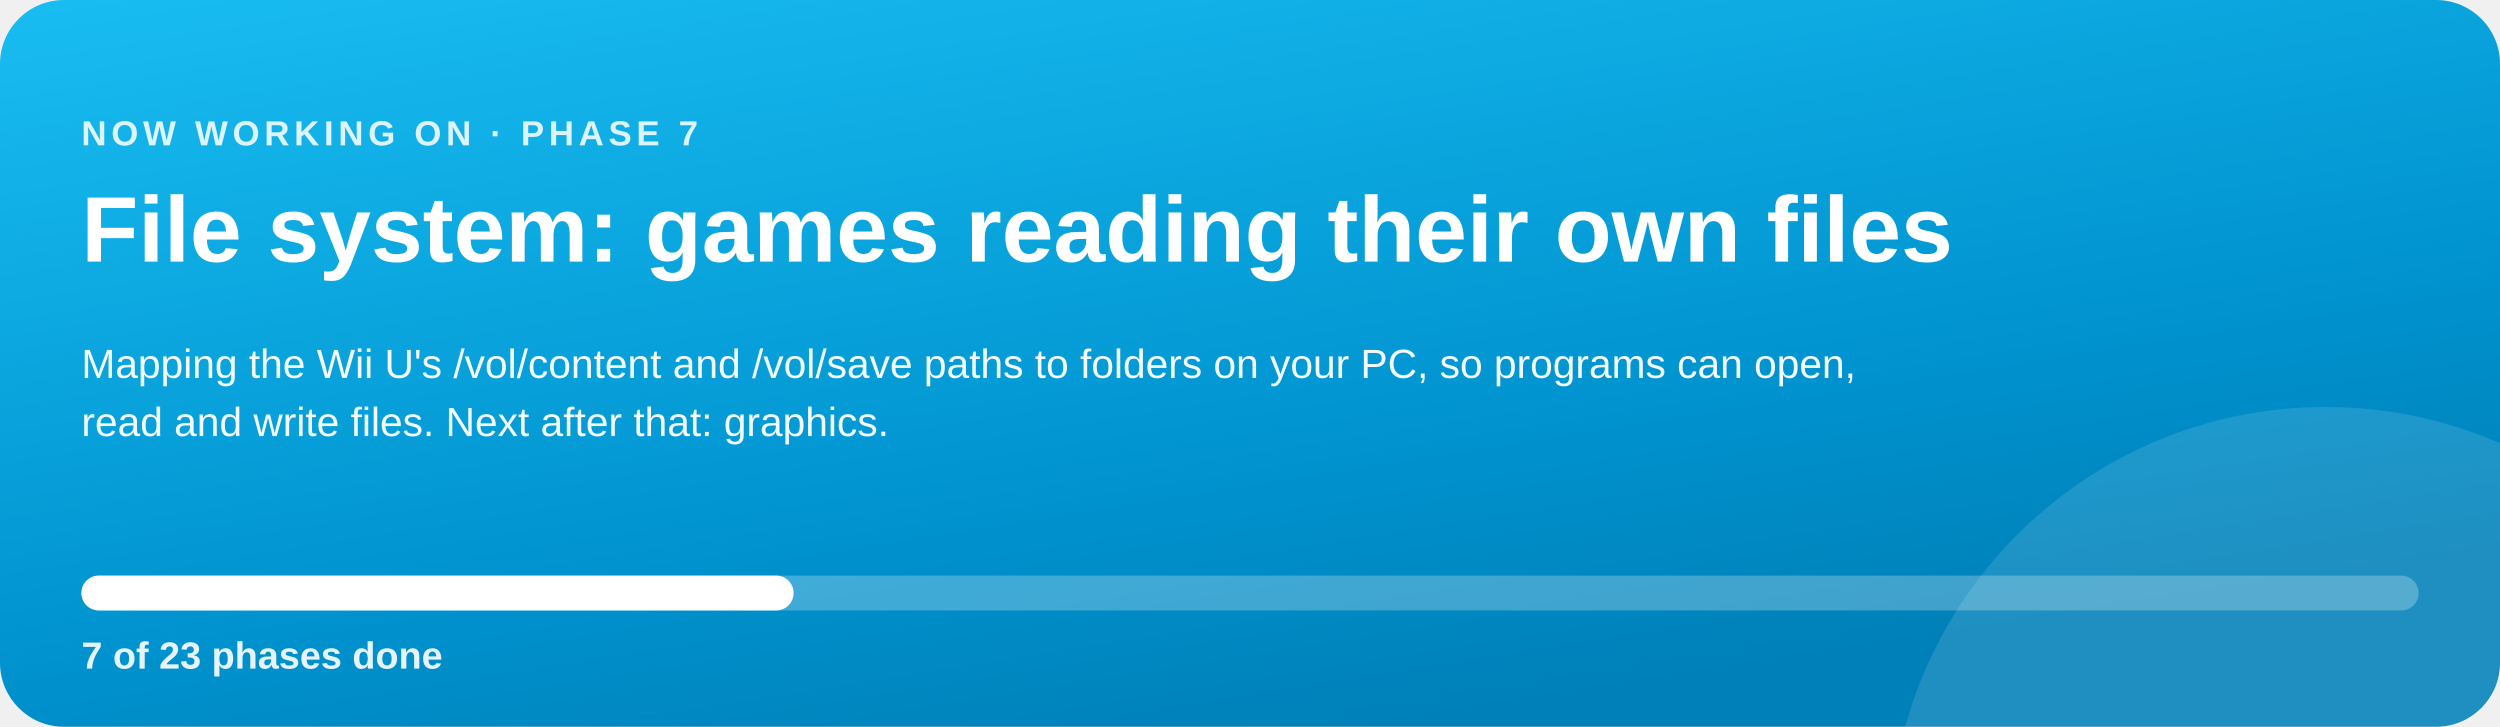
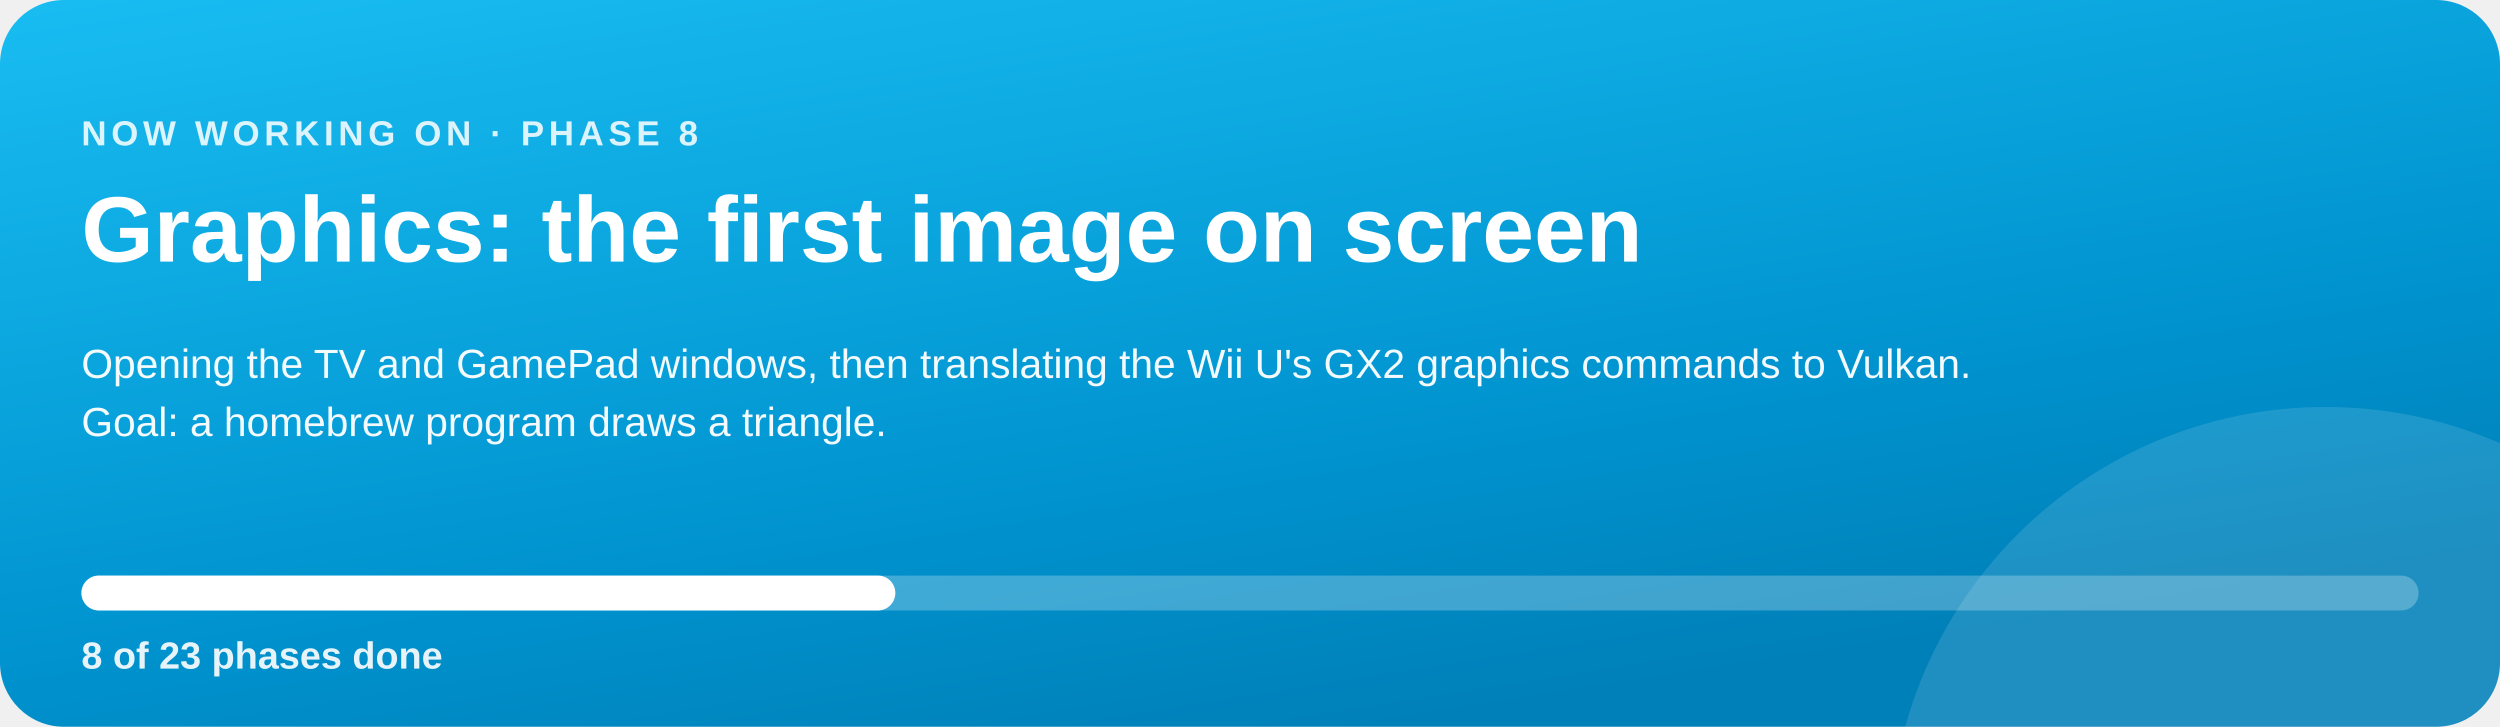
- <svg xmlns="http://www.w3.org/2000/svg" width="860" height="250" viewBox="0 0 860 250" role="img" aria-label="Now working on: File system: games reading their own files">
+ <svg xmlns="http://www.w3.org/2000/svg" width="860" height="250" viewBox="0 0 860 250" role="img" aria-label="Now working on: Graphics: the first image on screen">
  <defs>
    <linearGradient id="g" x1="0" y1="0" x2="0.55" y2="1">
      <stop offset="0" stop-color="#19bdf2" />
      <stop offset="0.7" stop-color="#0093cf" />
      <stop offset="1" stop-color="#0080b8" />
    </linearGradient>
    <clipPath id="c">
      <rect width="860" height="250" rx="22" />
    </clipPath>
  </defs>
  <g clip-path="url(#c)">
    <rect width="860" height="250" fill="url(#g)" />
    <circle cx="800" cy="290" r="150" fill="#ffffff" fill-opacity="0.12" />
  </g>
-   <text x="28" y="50" font-family="Nunito, 'Segoe UI', 'Helvetica Neue', Arial, sans-serif" font-size="12" font-weight="700" letter-spacing="1.6" fill="#ffffff" fill-opacity="0.85">NOW WORKING ON · PHASE 7</text>
-   <text x="28" y="90" font-family="'M PLUS Rounded 1c', Nunito, 'Segoe UI', 'Helvetica Neue', Arial, sans-serif" font-size="32" font-weight="800" fill="#ffffff">File system: games reading their own files</text>
-   <text x="28" y="130" font-family="Nunito, 'Segoe UI', 'Helvetica Neue', Arial, sans-serif" font-size="14" fill="#ffffff" fill-opacity="0.95">Mapping the Wii U's /vol/content and /vol/save paths to folders on your PC, so programs can open,</text>
-   <text x="28" y="150" font-family="Nunito, 'Segoe UI', 'Helvetica Neue', Arial, sans-serif" font-size="14" fill="#ffffff" fill-opacity="0.95">read and write files. Next after that: graphics.</text>
+   <text x="28" y="50" font-family="Nunito, 'Segoe UI', 'Helvetica Neue', Arial, sans-serif" font-size="12" font-weight="700" letter-spacing="1.6" fill="#ffffff" fill-opacity="0.85">NOW WORKING ON · PHASE 8</text>
+   <text x="28" y="90" font-family="'M PLUS Rounded 1c', Nunito, 'Segoe UI', 'Helvetica Neue', Arial, sans-serif" font-size="32" font-weight="800" fill="#ffffff">Graphics: the first image on screen</text>
+   <text x="28" y="130" font-family="Nunito, 'Segoe UI', 'Helvetica Neue', Arial, sans-serif" font-size="14" fill="#ffffff" fill-opacity="0.95">Opening the TV and GamePad windows, then translating the Wii U's GX2 graphics commands to Vulkan.</text>
+   <text x="28" y="150" font-family="Nunito, 'Segoe UI', 'Helvetica Neue', Arial, sans-serif" font-size="14" fill="#ffffff" fill-opacity="0.95">Goal: a homebrew program draws a triangle.</text>
  <rect x="28" y="198" width="804" height="12" rx="6" fill="#ffffff" fill-opacity="0.25" />
-   <rect x="28" y="198" width="245" height="12" rx="6" fill="#ffffff" />
-   <text x="28" y="230" font-family="Nunito, 'Segoe UI', 'Helvetica Neue', Arial, sans-serif" font-size="13" font-weight="700" fill="#ffffff" fill-opacity="0.9">7 of 23 phases done</text>
+   <rect x="28" y="198" width="280" height="12" rx="6" fill="#ffffff" />
+   <text x="28" y="230" font-family="Nunito, 'Segoe UI', 'Helvetica Neue', Arial, sans-serif" font-size="13" font-weight="700" fill="#ffffff" fill-opacity="0.9">8 of 23 phases done</text>
</svg>
